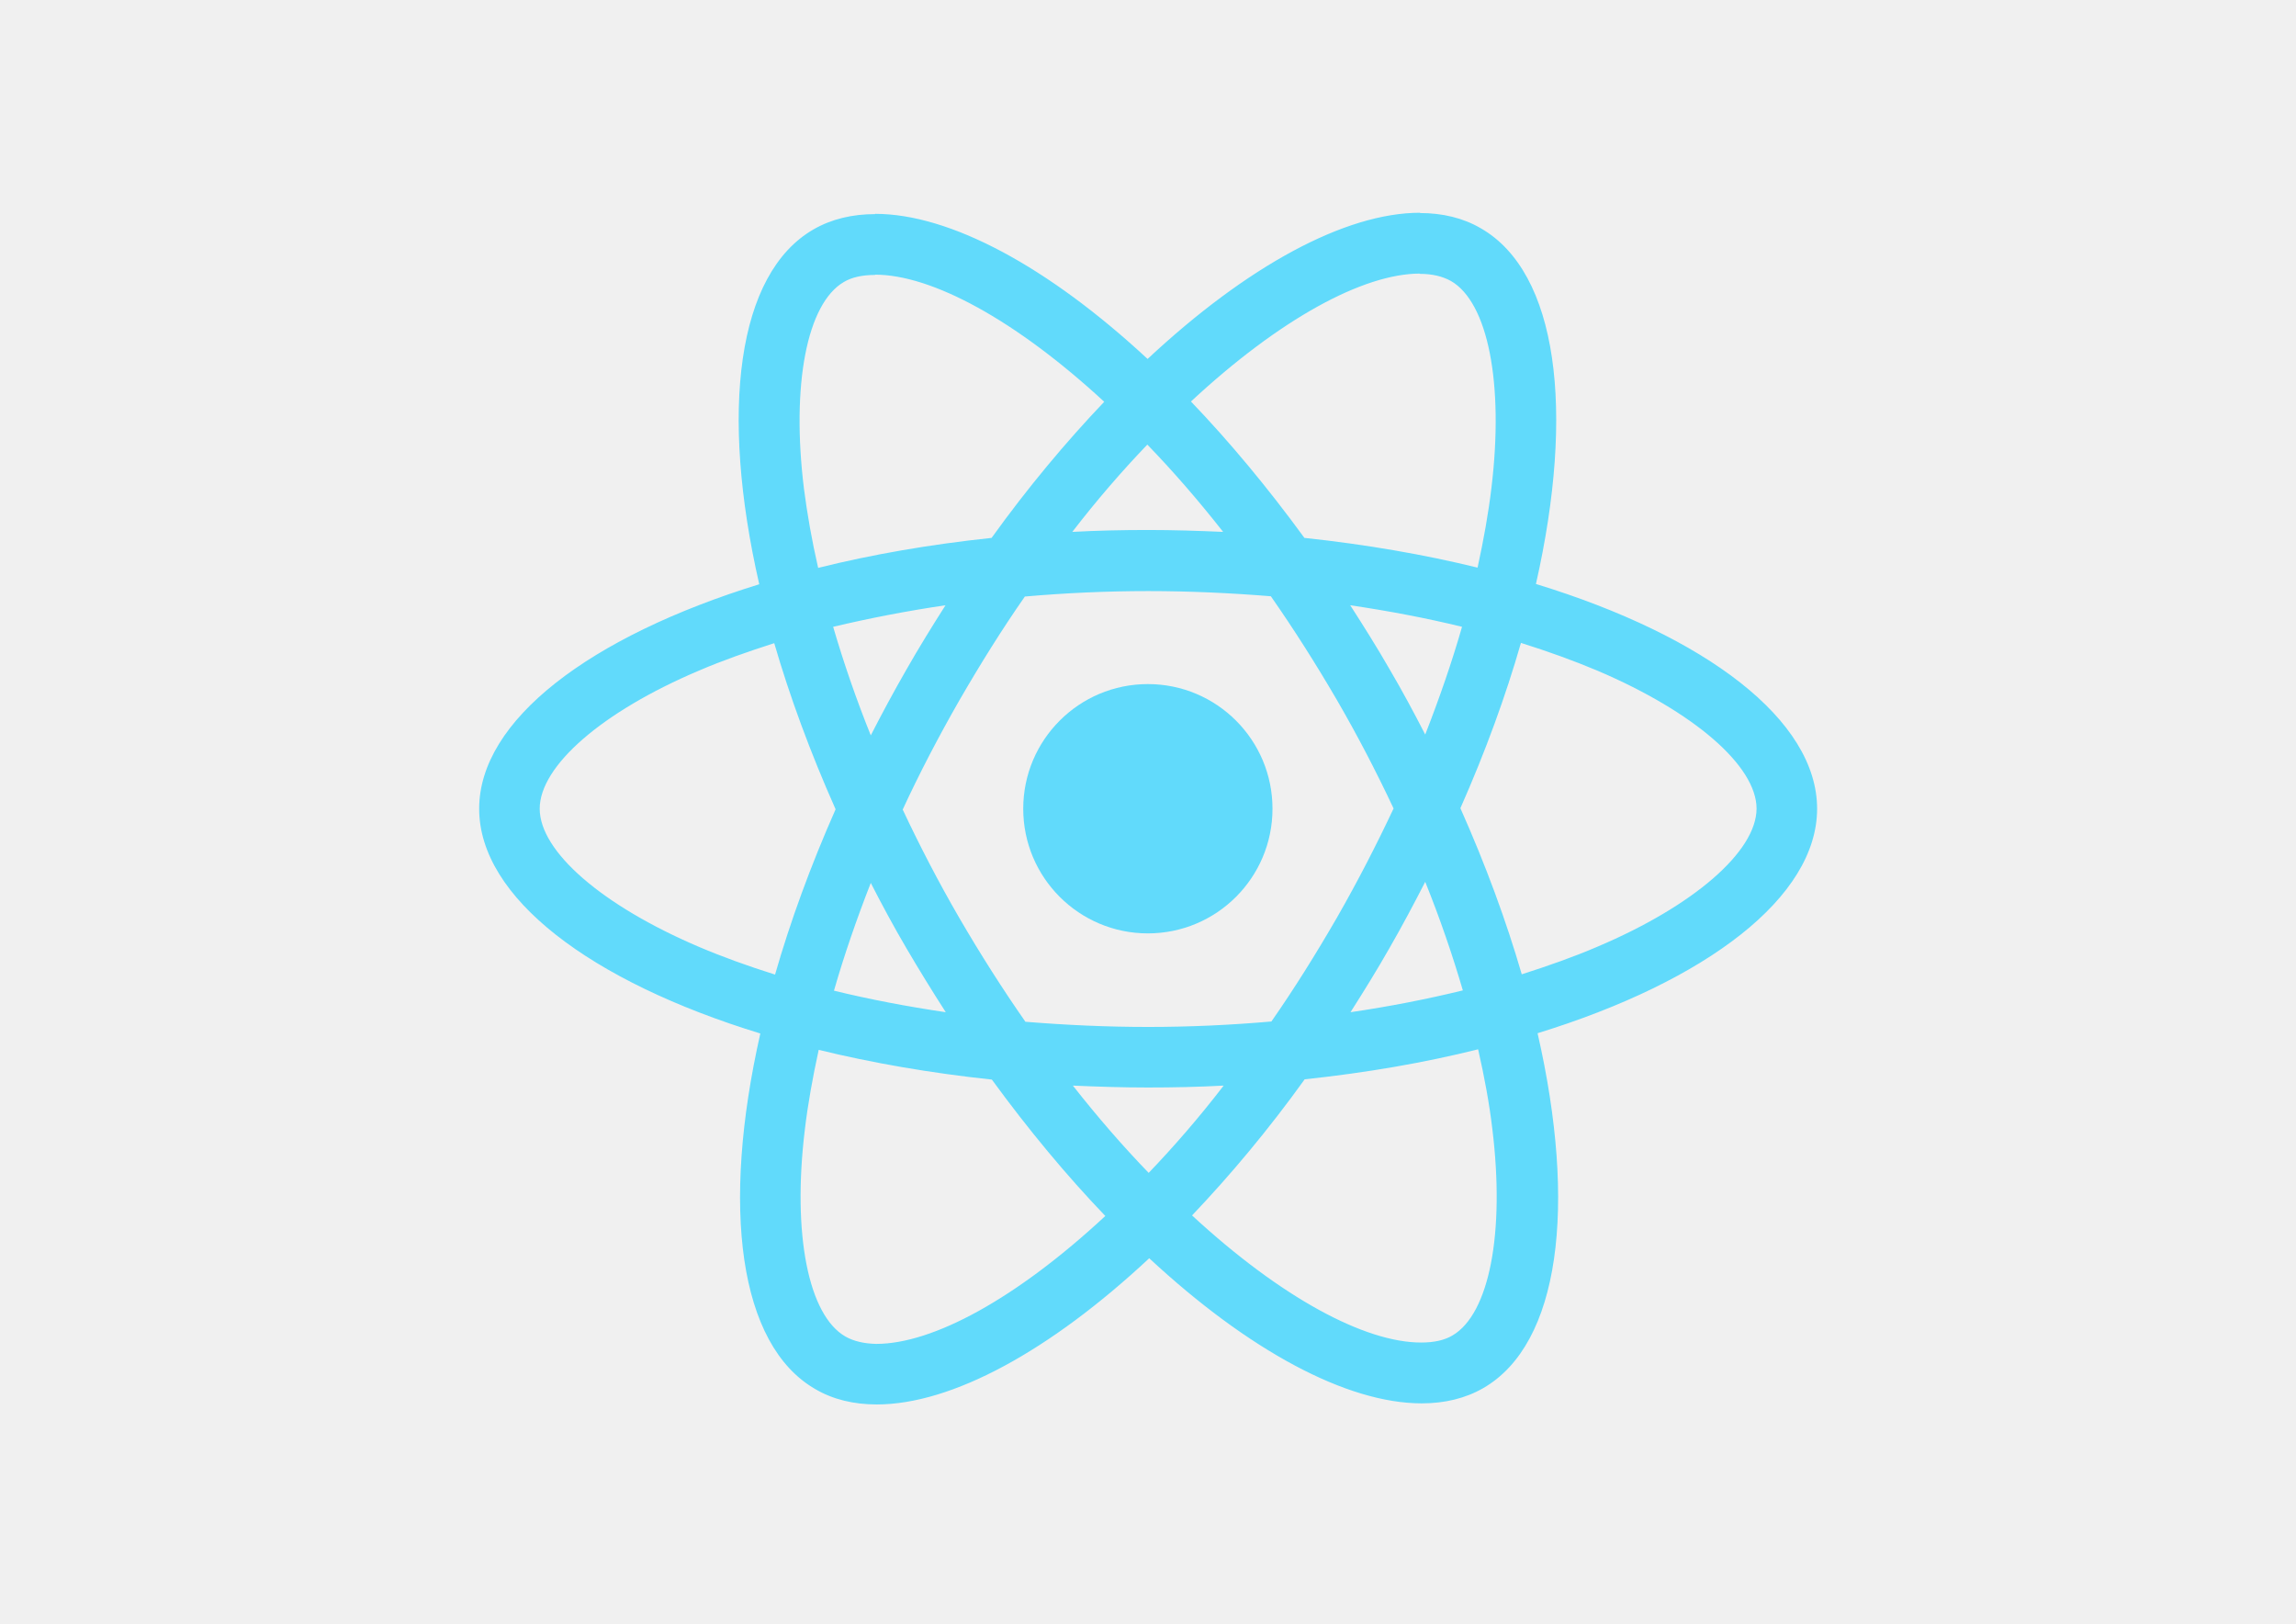
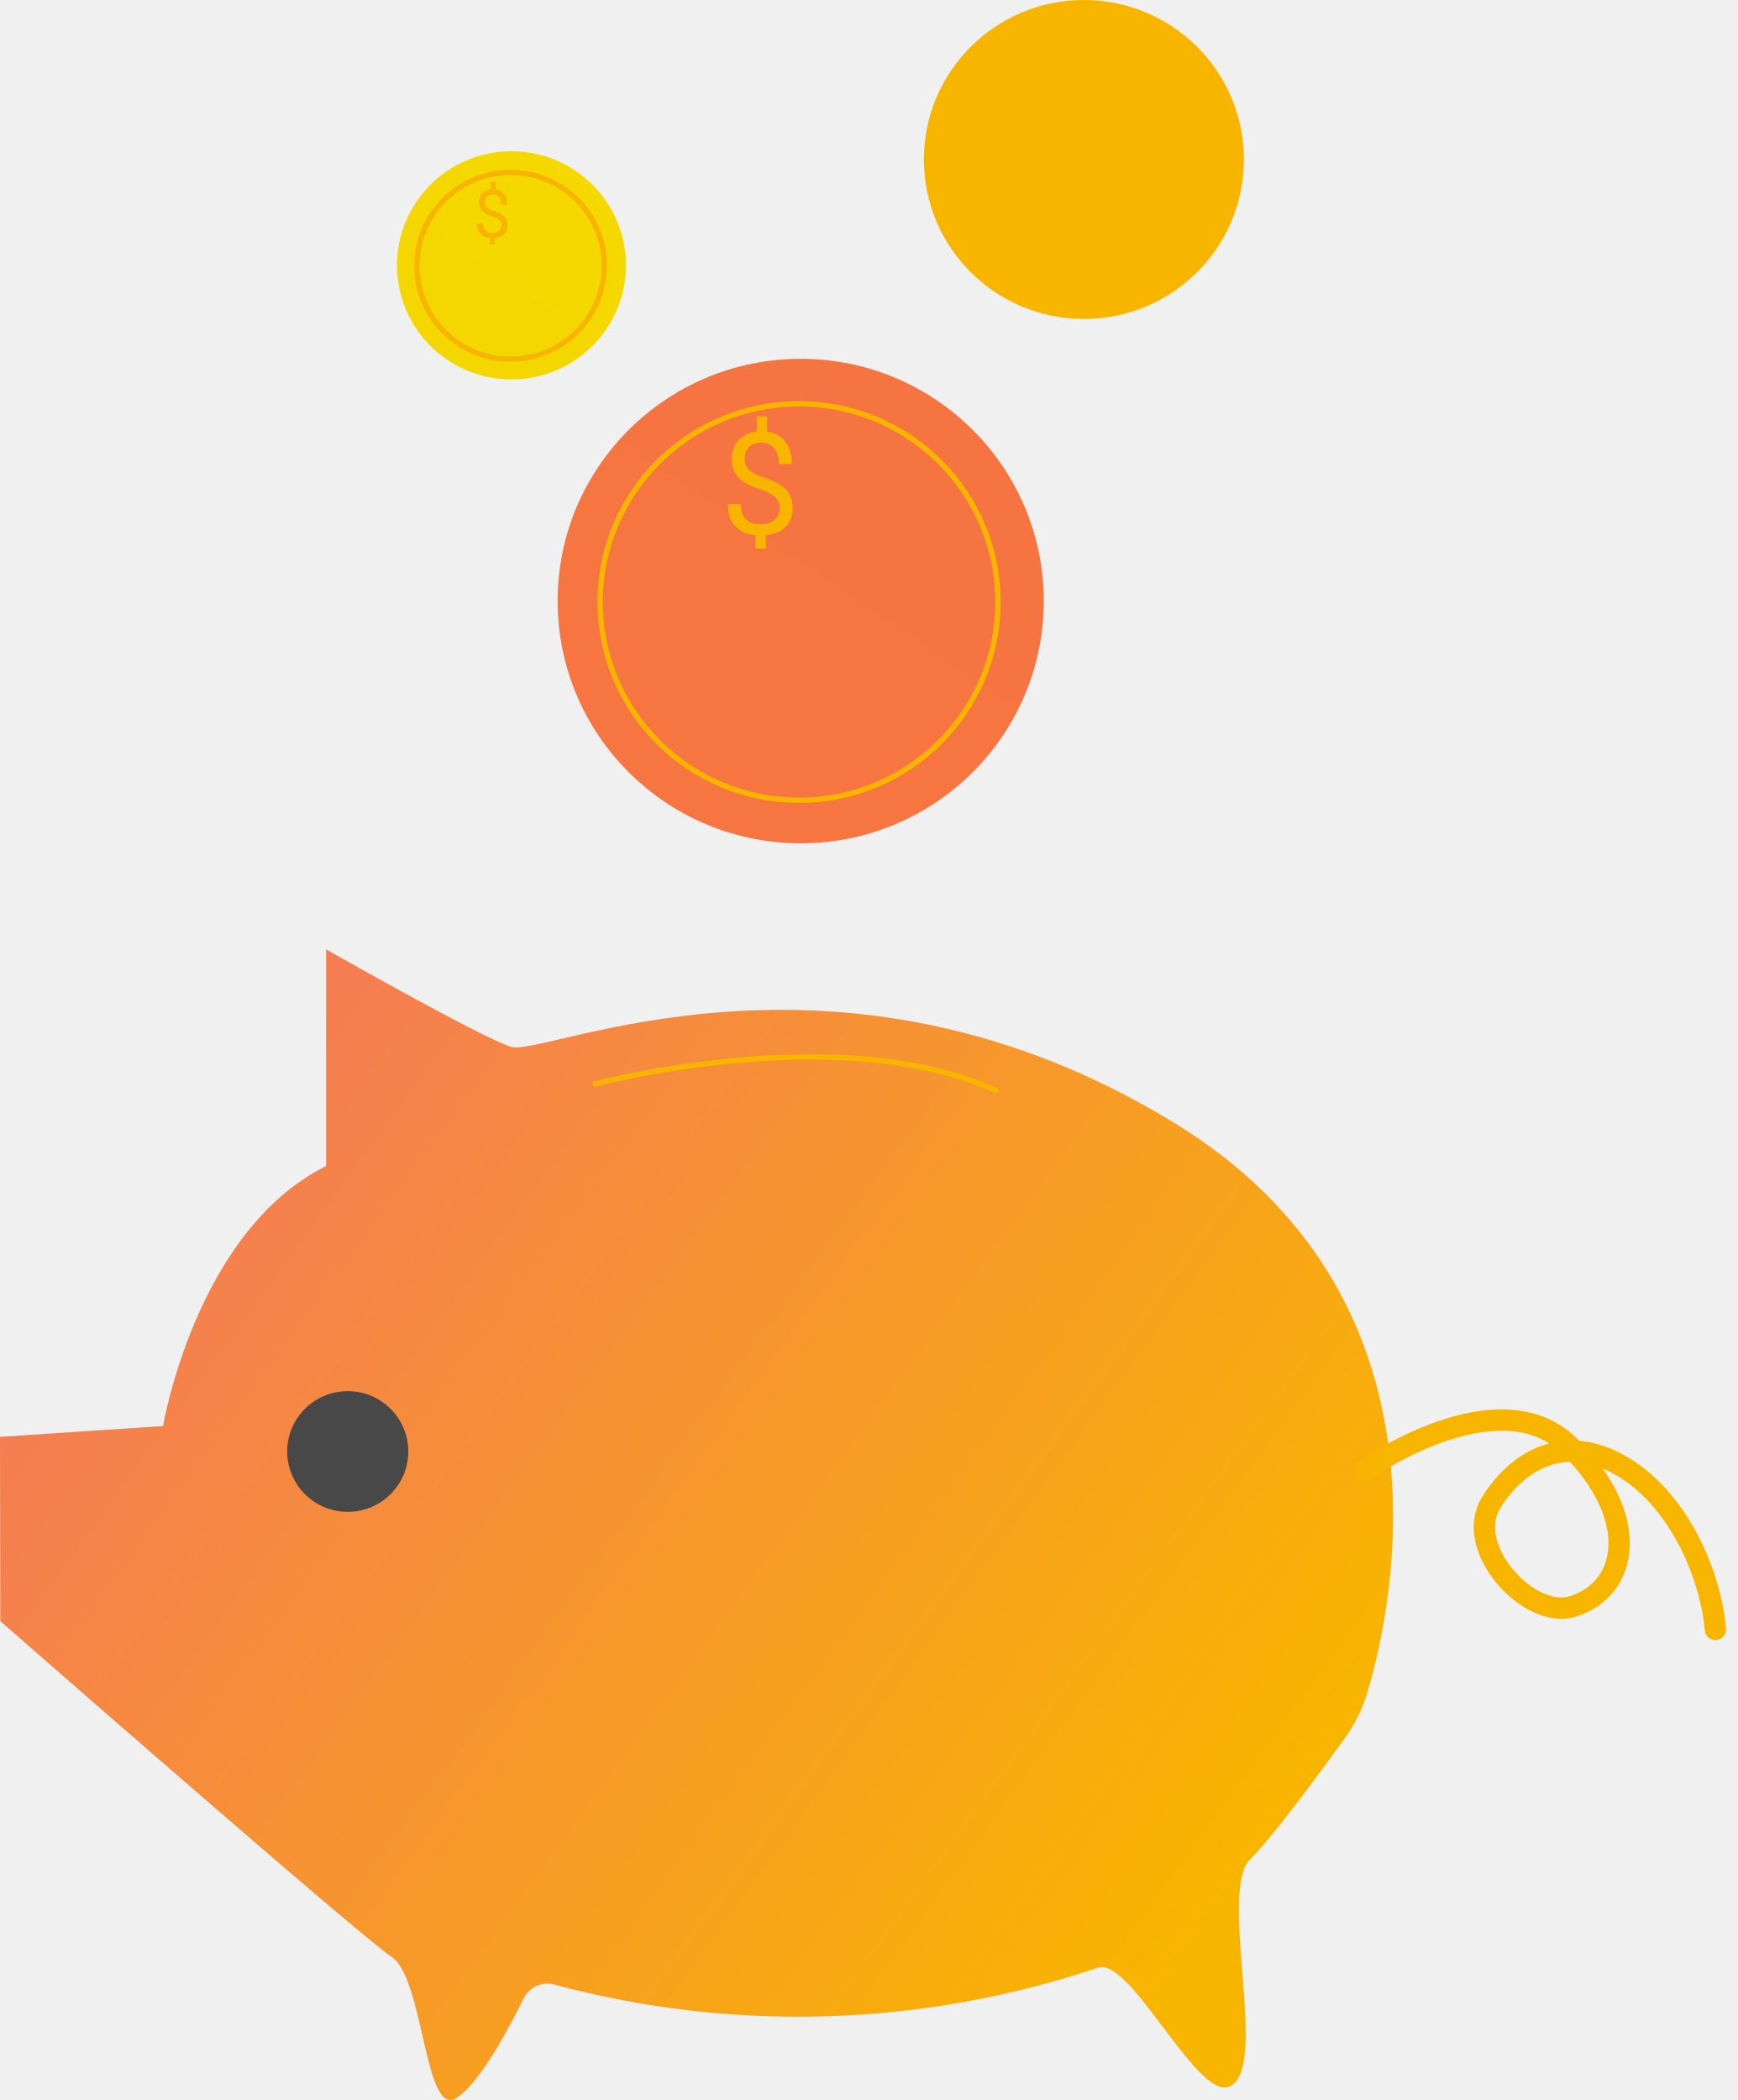
- <svg xmlns="http://www.w3.org/2000/svg" viewBox="0 0 841.9 595.3">
-   <g fill="#61DAFB">
-     <path d="M666.3 296.5c0-32.5-40.7-63.3-103.1-82.4 14.4-63.6 8-114.2-20.2-130.4-6.5-3.8-14.1-5.6-22.4-5.6v22.3c4.6 0 8.3.9 11.4 2.6 13.6 7.8 19.5 37.5 14.9 75.7-1.1 9.4-2.9 19.3-5.1 29.4-19.6-4.8-41-8.5-63.5-10.9-13.5-18.5-27.5-35.3-41.6-50 32.6-30.3 63.2-46.9 84-46.9V78c-27.5 0-63.5 19.6-99.9 53.6-36.4-33.8-72.4-53.2-99.9-53.2v22.3c20.7 0 51.4 16.5 84 46.6-14 14.7-28 31.4-41.3 49.9-22.6 2.4-44 6.1-63.6 11-2.3-10-4-19.7-5.2-29-4.7-38.2 1.1-67.9 14.6-75.8 3-1.8 6.9-2.6 11.5-2.6V78.5c-8.4 0-16 1.8-22.6 5.6-28.1 16.2-34.4 66.7-19.9 130.1-62.2 19.2-102.7 49.9-102.7 82.3 0 32.5 40.7 63.3 103.1 82.4-14.4 63.6-8 114.2 20.2 130.4 6.5 3.8 14.1 5.6 22.5 5.6 27.5 0 63.5-19.6 99.9-53.6 36.4 33.8 72.4 53.2 99.9 53.2 8.4 0 16-1.8 22.6-5.6 28.1-16.2 34.4-66.7 19.9-130.1 62-19.1 102.5-49.9 102.5-82.3zm-130.2-66.7c-3.7 12.9-8.3 26.2-13.5 39.5-4.1-8-8.4-16-13.1-24-4.6-8-9.5-15.8-14.4-23.4 14.2 2.1 27.9 4.7 41 7.9zm-45.8 106.5c-7.8 13.5-15.8 26.3-24.1 38.2-14.9 1.3-30 2-45.2 2-15.1 0-30.2-.7-45-1.9-8.3-11.9-16.4-24.6-24.2-38-7.6-13.1-14.5-26.4-20.8-39.8 6.2-13.4 13.2-26.8 20.7-39.9 7.8-13.5 15.8-26.3 24.1-38.2 14.9-1.3 30-2 45.2-2 15.1 0 30.2.7 45 1.9 8.3 11.9 16.4 24.6 24.2 38 7.6 13.1 14.5 26.4 20.8 39.8-6.3 13.4-13.2 26.8-20.7 39.9zm32.3-13c5.4 13.4 10 26.8 13.8 39.8-13.1 3.2-26.9 5.9-41.2 8 4.9-7.7 9.8-15.6 14.4-23.7 4.6-8 8.9-16.1 13-24.1zM421.2 430c-9.3-9.6-18.6-20.3-27.8-32 9 .4 18.2.7 27.5.7 9.4 0 18.7-.2 27.8-.7-9 11.7-18.3 22.4-27.5 32zm-74.4-58.9c-14.2-2.1-27.9-4.7-41-7.9 3.7-12.9 8.3-26.2 13.5-39.5 4.1 8 8.4 16 13.1 24 4.7 8 9.5 15.8 14.4 23.4zM420.7 163c9.3 9.6 18.6 20.3 27.8 32-9-.4-18.2-.7-27.5-.7-9.4 0-18.7.2-27.8.7 9-11.7 18.3-22.4 27.5-32zm-74 58.9c-4.9 7.7-9.8 15.6-14.4 23.7-4.6 8-8.9 16-13 24-5.4-13.4-10-26.8-13.8-39.8 13.1-3.1 26.9-5.8 41.2-7.9zm-90.5 125.2c-35.4-15.1-58.3-34.9-58.3-50.6 0-15.7 22.9-35.6 58.3-50.6 8.6-3.7 18-7 27.7-10.1 5.7 19.6 13.2 40 22.5 60.9-9.2 20.8-16.6 41.1-22.2 60.6-9.9-3.1-19.3-6.5-28-10.2zM310 490c-13.6-7.8-19.5-37.5-14.9-75.7 1.1-9.4 2.9-19.3 5.1-29.4 19.6 4.8 41 8.5 63.5 10.9 13.5 18.5 27.5 35.3 41.6 50-32.6 30.3-63.2 46.9-84 46.9-4.5-.1-8.3-1-11.3-2.7zm237.2-76.2c4.7 38.2-1.1 67.9-14.6 75.8-3 1.8-6.9 2.6-11.5 2.6-20.7 0-51.4-16.5-84-46.6 14-14.7 28-31.4 41.3-49.9 22.6-2.4 44-6.1 63.6-11 2.3 10.1 4.1 19.8 5.2 29.1zm38.5-66.7c-8.6 3.7-18 7-27.7 10.1-5.7-19.6-13.2-40-22.5-60.9 9.2-20.8 16.6-41.1 22.2-60.6 9.9 3.1 19.3 6.5 28.1 10.2 35.4 15.1 58.3 34.9 58.3 50.6-.1 15.7-23 35.6-58.4 50.6zM320.8 78.4z" />
-     <circle cx="420.9" cy="296.5" r="45.7" />
-     <path d="M520.5 78.1z" />
+ <svg xmlns="http://www.w3.org/2000/svg" width="321" height="388" viewBox="0 0 321 388" fill="none">
+   <g clip-path="url(#clip0)">
+     <path d="M0 265.478L30.126 263.477C30.126 263.477 36.151 227.447 60.252 215.437V175.405C60.252 175.405 88.369 191.418 94.394 193.419C100.419 195.421 154.646 169.4 216.905 207.431C269.344 239.457 257.676 295.643 252.675 312.557C251.774 315.619 250.362 318.509 248.497 321.104C244.159 327.108 235.383 339.118 230.964 343.542C224.939 349.547 234.8 382.974 226.947 385.576C220.922 387.578 208.872 361.557 202.847 363.558C170.417 374.458 135.476 375.545 102.428 366.681C101.337 366.378 100.174 366.464 99.14 366.924C98.106 367.385 97.265 368.191 96.764 369.203C94.073 374.687 88.731 384.735 84.412 387.598C78.387 391.601 78.387 365.58 72.362 361.577C66.337 357.573 0.06 299.526 0.06 299.526L0 265.478Z" fill="url(#paint0_linear)" />
+     <path d="M252.092 271.643C252.092 271.643 276.755 254.209 289.95 267.16C303.145 280.11 301.077 293.621 290.472 296.844C282.559 299.246 270.228 286.035 275.55 277.548C280.872 269.061 290.171 264.518 300.856 271.643C311.541 278.769 316.341 293.061 316.923 301.047" stroke="#F8B500" stroke-width="3.942" stroke-miterlimit="10" stroke-linecap="round" />
+     <path d="M64.248 279.33C70.427 279.33 75.435 274.338 75.435 268.18C75.435 262.023 70.427 257.031 64.248 257.031C58.07 257.031 53.062 262.023 53.062 268.18C53.062 274.338 58.07 279.33 64.248 279.33Z" fill="#484848" />
+     <path d="M109.959 200.285C109.959 200.285 154.866 188.275 184.008 201.486" stroke="#F8B500" stroke-width="0.985" stroke-linecap="round" stroke-linejoin="round" />
+     <path d="M147.938 155.809C172.739 155.809 192.845 135.771 192.845 111.052C192.845 86.334 172.739 66.296 147.938 66.296C123.136 66.296 103.03 86.334 103.03 111.052C103.03 135.771 123.136 155.809 147.938 155.809Z" fill="url(#paint1_linear)" />
+     <path d="M147.636 147.862C167.935 147.862 184.39 131.463 184.39 111.233C184.39 91.002 167.935 74.603 147.636 74.603C127.338 74.603 110.883 91.002 110.883 111.233C110.883 131.463 127.338 147.862 147.636 147.862Z" stroke="url(#paint2_linear)" stroke-width="0.985" />
+     <path d="M144.077 93.863C144.077 93.075 143.798 92.411 143.241 91.871C142.693 91.332 141.763 90.843 140.452 90.406C138.627 89.849 137.295 89.125 136.455 88.234C135.624 87.335 135.209 86.195 135.209 84.816C135.209 83.41 135.616 82.258 136.43 81.358C137.252 80.459 138.379 79.923 139.81 79.752V76.937H141.725V79.765C143.164 79.962 144.282 80.566 145.079 81.577C145.884 82.588 146.287 83.972 146.287 85.728H143.922C143.922 84.52 143.635 83.56 143.061 82.849C142.487 82.138 141.712 81.782 140.735 81.782C139.716 81.782 138.936 82.048 138.396 82.579C137.856 83.102 137.586 83.835 137.586 84.777C137.586 85.651 137.869 86.349 138.435 86.872C139.009 87.386 139.947 87.857 141.249 88.286C142.56 88.705 143.58 89.172 144.308 89.686C145.045 90.192 145.585 90.783 145.927 91.46C146.279 92.137 146.454 92.929 146.454 93.838C146.454 95.286 146.017 96.451 145.143 97.333C144.278 98.216 143.061 98.738 141.493 98.901V101.356H139.591V98.901C137.998 98.756 136.747 98.19 135.839 97.205C134.939 96.211 134.489 94.866 134.489 93.169H136.867C136.867 94.36 137.179 95.277 137.805 95.92C138.43 96.562 139.317 96.883 140.465 96.883C141.588 96.883 142.47 96.614 143.113 96.074C143.755 95.534 144.077 94.797 144.077 93.863Z" fill="#F8B500" />
+     <path d="M200.256 58.93C216.583 58.93 229.819 45.738 229.819 29.466C229.819 13.193 216.583 0.002 200.256 0.002C183.929 0.002 170.693 13.193 170.693 29.466C170.693 45.738 183.929 58.93 200.256 58.93Z" fill="url(#paint3_linear)" />
+     <path d="M200.055 53.706C213.421 53.706 224.256 42.907 224.256 29.586C224.256 16.265 213.421 5.466 200.055 5.466C186.689 5.466 175.854 16.265 175.854 29.586C175.854 42.907 186.689 53.706 200.055 53.706Z" stroke="url(#paint4_linear)" stroke-width="0.985" />
+     <path d="M197.696 18.354C197.696 17.835 197.513 17.398 197.146 17.043C196.785 16.688 196.173 16.366 195.31 16.079C194.109 15.712 193.232 15.236 192.68 14.649C192.133 14.057 191.859 13.307 191.859 12.399C191.859 11.474 192.127 10.716 192.663 10.124C193.204 9.532 193.946 9.179 194.888 9.066V7.214H196.148V9.075C197.095 9.205 197.831 9.602 198.356 10.268C198.886 10.933 199.151 11.844 199.151 13H197.594C197.594 12.205 197.405 11.573 197.028 11.105C196.65 10.637 196.139 10.403 195.497 10.403C194.825 10.403 194.312 10.578 193.957 10.927C193.602 11.271 193.424 11.754 193.424 12.374C193.424 12.949 193.61 13.409 193.982 13.753C194.36 14.091 194.978 14.401 195.835 14.683C196.698 14.96 197.369 15.267 197.848 15.605C198.333 15.938 198.688 16.327 198.914 16.773C199.145 17.218 199.261 17.74 199.261 18.337C199.261 19.29 198.973 20.057 198.398 20.638C197.828 21.219 197.028 21.563 195.996 21.67V23.286H194.744V21.67C193.695 21.574 192.871 21.202 192.274 20.554C191.682 19.899 191.386 19.014 191.386 17.898H192.95C192.95 18.681 193.156 19.285 193.568 19.708C193.98 20.131 194.563 20.342 195.319 20.342C196.058 20.342 196.638 20.165 197.061 19.809C197.484 19.454 197.696 18.969 197.696 18.354Z" fill="#F8B500" />
+     <path d="M94.495 70.099C106.174 70.099 115.643 60.662 115.643 49.022C115.643 37.381 106.174 27.945 94.495 27.945C82.815 27.945 73.346 37.381 73.346 49.022C73.346 60.662 82.815 70.099 94.495 70.099Z" fill="url(#paint5_linear)" />
+     <path d="M94.334 66.356C103.895 66.356 111.646 58.631 111.646 49.102C111.646 39.573 103.895 31.848 94.334 31.848C84.772 31.848 77.022 39.573 77.022 49.102C77.022 58.631 84.772 66.356 94.334 66.356Z" stroke="url(#paint6_linear)" stroke-width="0.985" />
+     <path d="M92.667 41.618C92.667 41.247 92.536 40.934 92.273 40.68C92.015 40.425 91.577 40.196 90.96 39.99C90.1 39.727 89.473 39.386 89.077 38.967C88.686 38.543 88.49 38.006 88.49 37.357C88.49 36.695 88.682 36.152 89.065 35.728C89.453 35.305 89.983 35.052 90.657 34.972V33.646H91.559V34.978C92.237 35.071 92.764 35.355 93.139 35.831C93.518 36.307 93.708 36.959 93.708 37.786H92.594C92.594 37.217 92.459 36.765 92.189 36.431C91.918 36.096 91.553 35.928 91.093 35.928C90.613 35.928 90.246 36.053 89.991 36.303C89.737 36.55 89.61 36.895 89.61 37.338C89.61 37.75 89.743 38.079 90.01 38.325C90.28 38.567 90.722 38.789 91.335 38.991C91.953 39.189 92.433 39.409 92.776 39.651C93.123 39.889 93.377 40.167 93.538 40.486C93.704 40.805 93.787 41.178 93.787 41.606C93.787 42.288 93.581 42.837 93.169 43.252C92.762 43.668 92.189 43.914 91.45 43.991V45.147H90.554V43.991C89.804 43.922 89.215 43.656 88.787 43.192C88.363 42.724 88.151 42.09 88.151 41.291H89.271C89.271 41.852 89.418 42.284 89.713 42.586C90.007 42.889 90.425 43.04 90.966 43.04C91.495 43.04 91.91 42.913 92.213 42.659C92.515 42.405 92.667 42.058 92.667 41.618Z" fill="#F8B500" />
  </g>
+   <defs>
+     <linearGradient id="paint0_linear" x1="225.441" y1="352.329" x2="17.717" y2="200.881" gradientUnits="userSpaceOnUse">
+       <stop stop-color="#F8B500" />
+       <stop offset="1" stop-color="#F5775B" />
+     </linearGradient>
+     <linearGradient id="paint1_linear" x1="4102.49" y1="8916.44" x2="7906.39" y2="3231.25" gradientUnits="userSpaceOnUse">
+       <stop stop-color="#F8B500" />
+       <stop offset="0.115" stop-color="#F8B500" />
+       <stop offset="1" stop-color="#F55B5B" />
+     </linearGradient>
+     <linearGradient id="paint2_linear" x1="4132.44" y1="4145.65" x2="6896.3" y2="4145.65" gradientUnits="userSpaceOnUse">
+       <stop stop-color="#F8B500" />
+       <stop offset="0.047" stop-color="#F8B302" />
+       <stop offset="1" stop-color="#F55B5B" />
+     </linearGradient>
+     <linearGradient id="paint3_linear" x1="4932.18" y1="2551" x2="6580.64" y2="86.792" gradientUnits="userSpaceOnUse">
+       <stop stop-color="#F8B500" />
+       <stop offset="1" stop-color="#F55B5B" />
+     </linearGradient>
+     <linearGradient id="paint4_linear" x1="4389.74" y1="718.444" x2="5604.63" y2="718.444" gradientUnits="userSpaceOnUse">
+       <stop stop-color="#F8B500" />
+       <stop offset="1" stop-color="#F55B5B" />
+     </linearGradient>
+     <linearGradient id="paint5_linear" x1="1482.67" y1="1921.94" x2="2326.78" y2="660.58" gradientUnits="userSpaceOnUse">
+       <stop stop-color="#F8B500" />
+       <stop offset="1" stop-color="#F3F800" />
+     </linearGradient>
+     <linearGradient id="paint6_linear" x1="1387.56" y1="878.332" x2="2019.46" y2="878.332" gradientUnits="userSpaceOnUse">
+       <stop stop-color="#F8B500" />
+       <stop offset="1" stop-color="#F55B5B" />
+     </linearGradient>
+     <clipPath id="clip0">
+       <rect width="321" height="388" fill="white" />
+     </clipPath>
+   </defs>
</svg>
